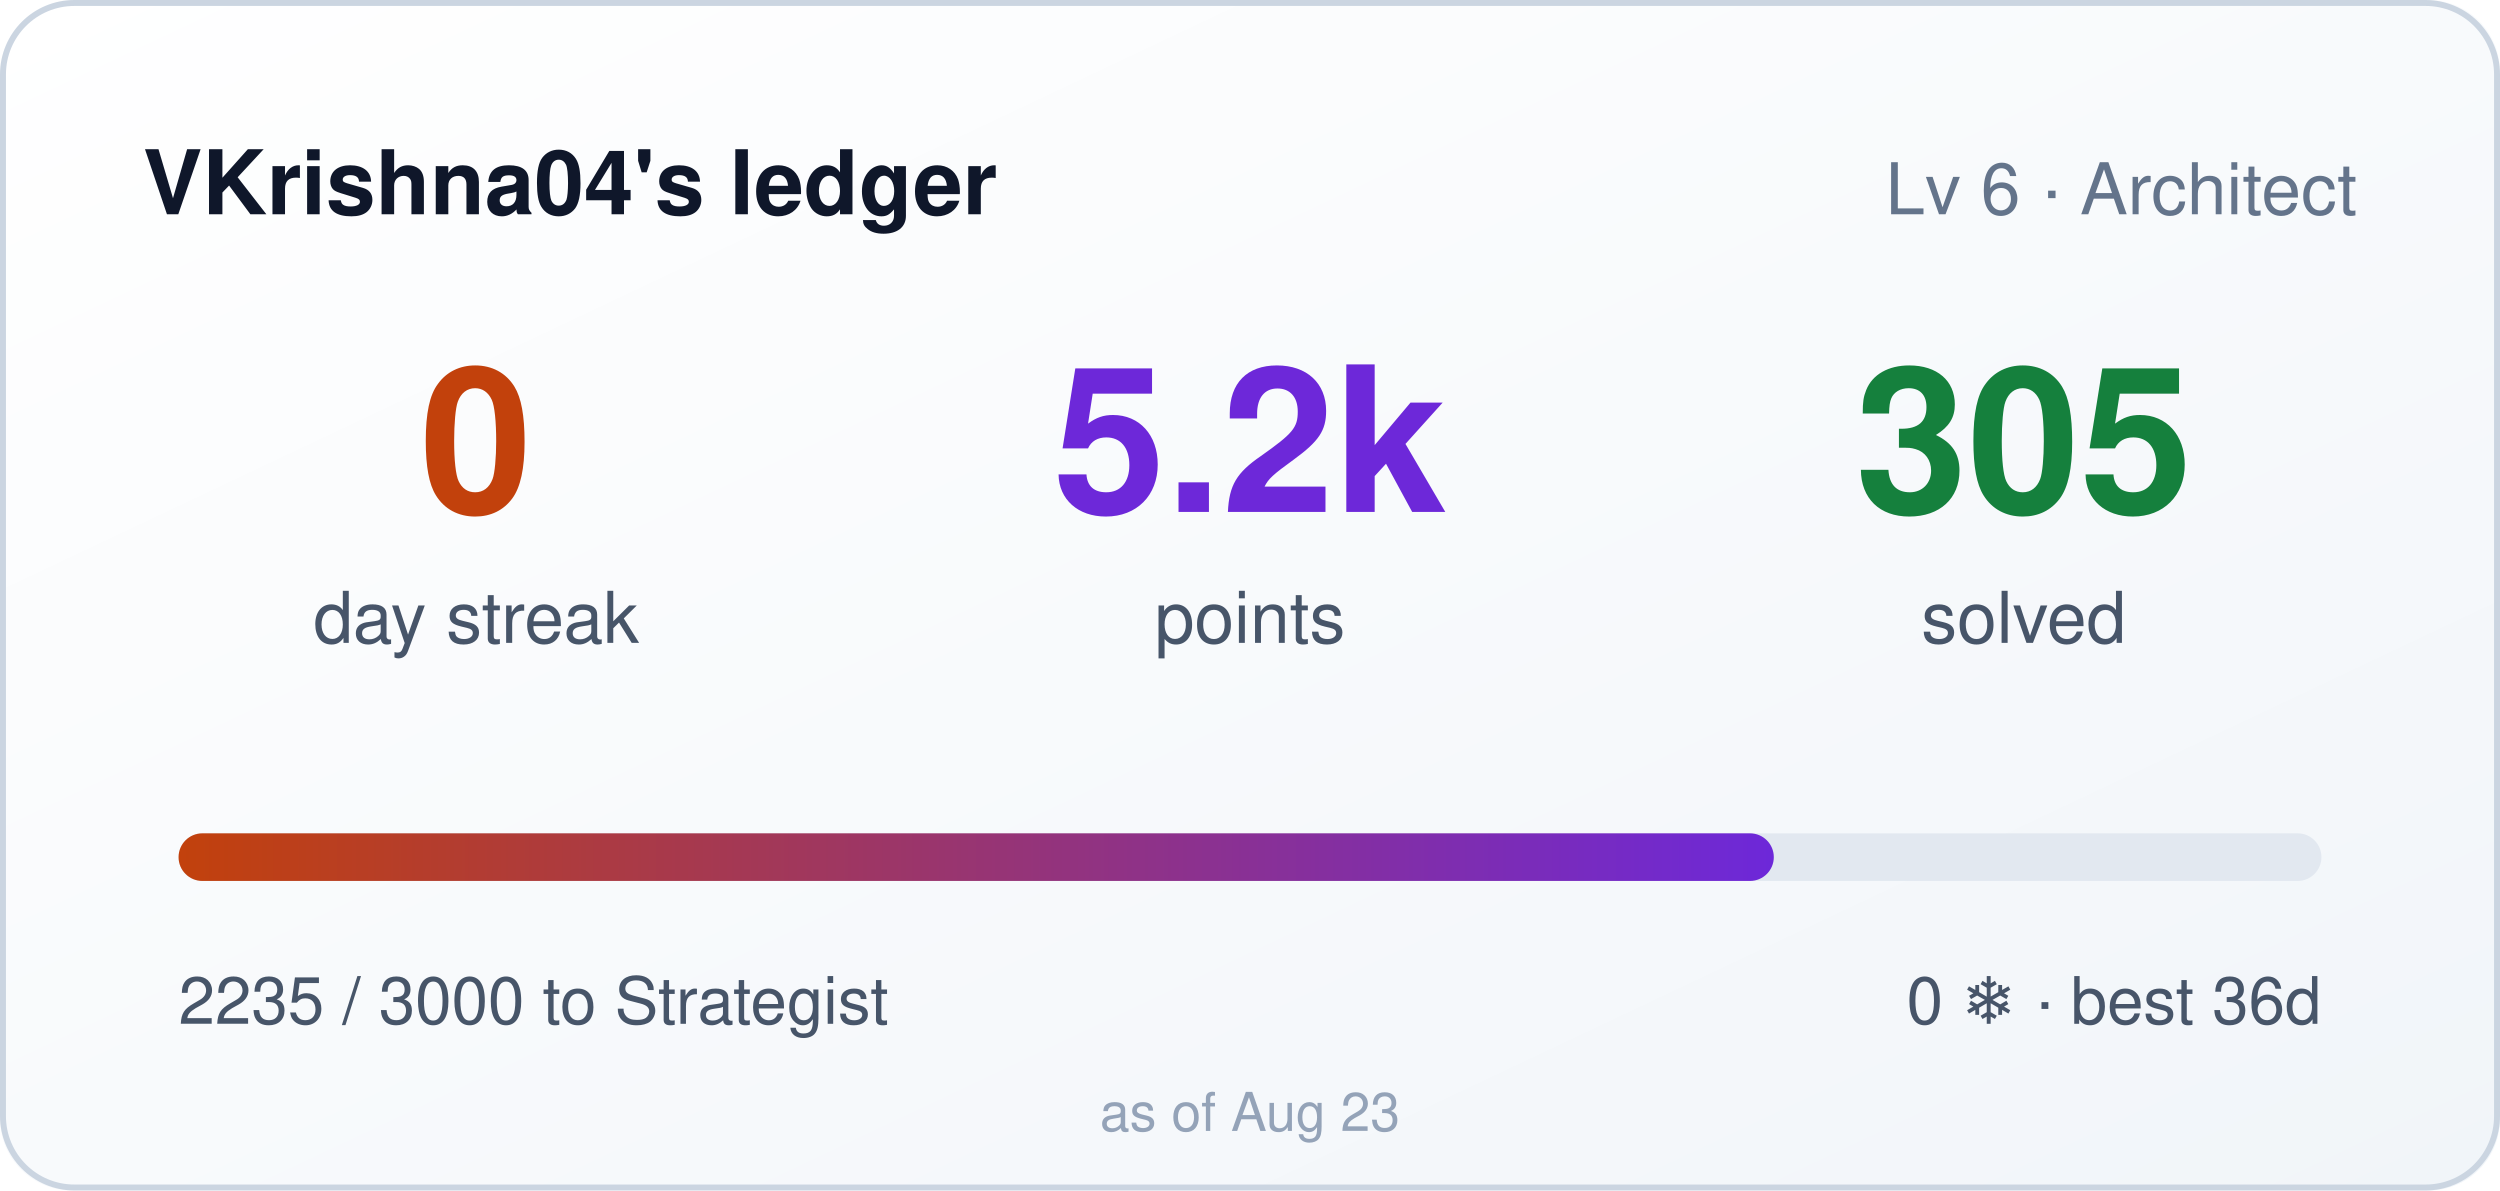
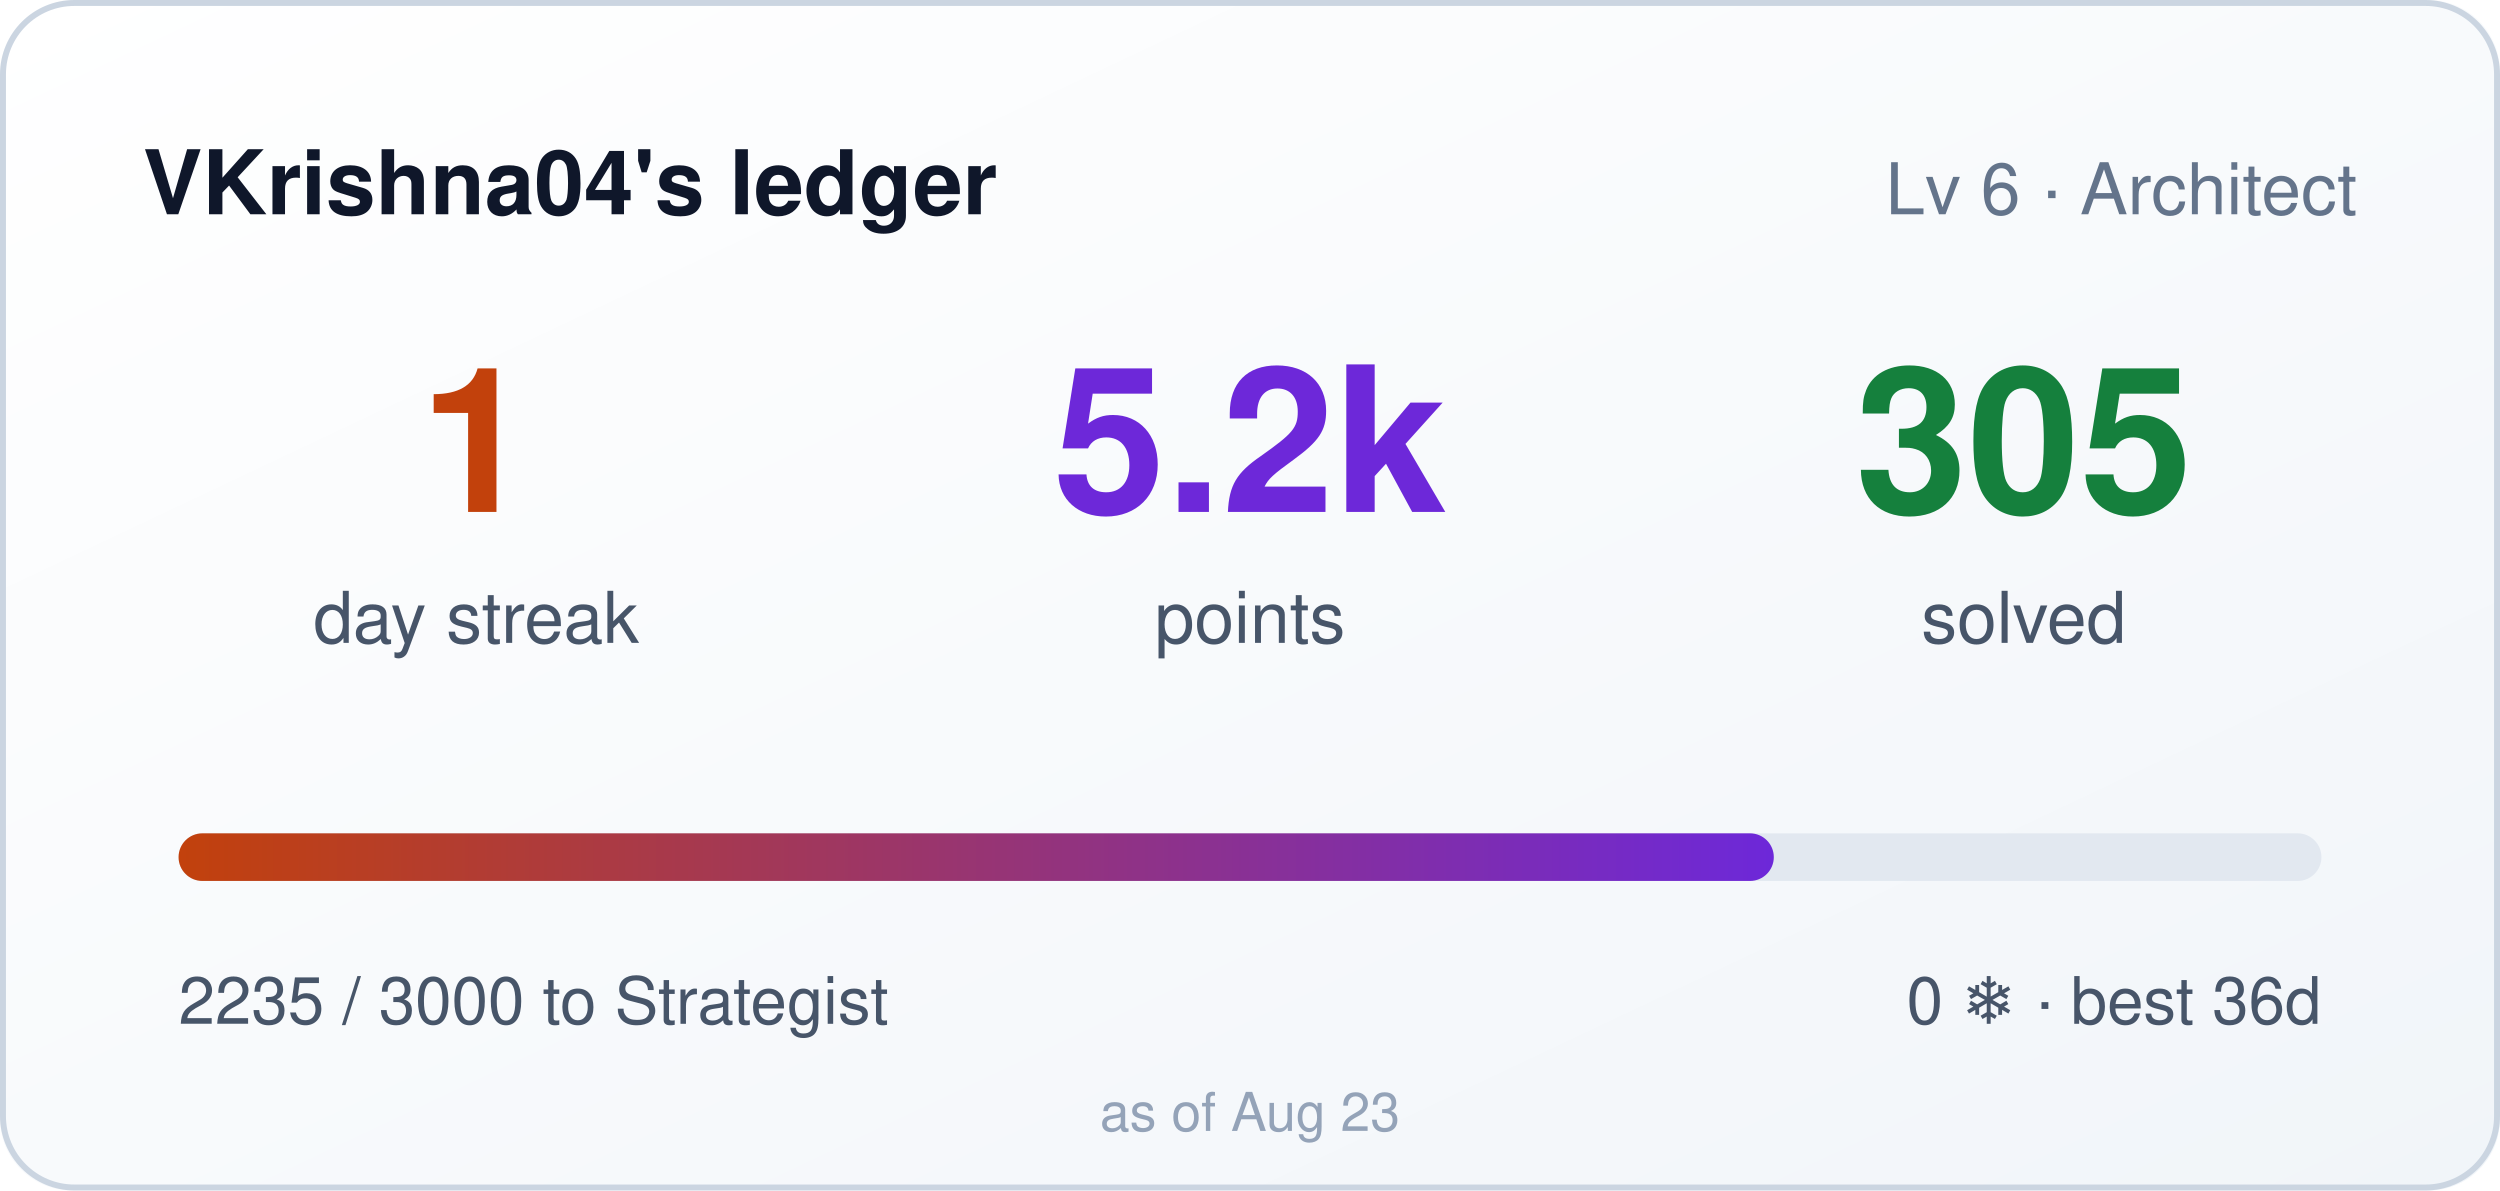
- <svg xmlns="http://www.w3.org/2000/svg" width="420" height="200" role="img" aria-label="VKrishna04's ledger: 0 day streak, 5235 points">
+ <svg xmlns="http://www.w3.org/2000/svg" width="420" height="200" role="img" aria-label="VKrishna04's ledger: 1 day streak, 5235 points">
  <style>
    .bar,.n{transform-box:fill-box}
    .bar{transform-origin:left center}
    @media (prefers-reduced-motion: no-preference){
      .bar{animation:cl-grow .9s cubic-bezier(.22,1,.36,1) both}
      .n{animation:cl-rise .5s ease-out both}
      .n2{animation-delay:.08s}
      .n3{animation-delay:.16s}
    }
    @keyframes cl-grow{from{transform:scaleX(0)}to{transform:scaleX(1)}}
    @keyframes cl-rise{from{opacity:0;transform:translateY(6px)}to{opacity:1;transform:none}}
  </style>
  <defs>
    <linearGradient id="bg" x1="0" y1="0" x2="1" y2="1">
      <stop offset="0" stop-color="#ffffff" />
      <stop offset="1" stop-color="#f1f5f9" />
    </linearGradient>
    <linearGradient id="bar" x1="0" y1="0" x2="1" y2="0">
      <stop offset="0" stop-color="#c2410c" />
      <stop offset="1" stop-color="#6d28d9" />
    </linearGradient>
  </defs>
  <rect width="420" height="200" rx="12" fill="url(#bg)" />
  <rect x="0.5" y="0.5" width="419" height="199" rx="12" fill="none" stroke="#cbd5e1" />
  <text x="24" y="36" fill="#0f172a" font-size="15" font-weight="600" font-family="Segoe UI,Helvetica,Arial,sans-serif">VKrishna04's ledger</text>
  <text x="396" y="36" fill="#64748b" font-size="12" text-anchor="end" font-family="Segoe UI,Helvetica,Arial,sans-serif">Lv 6 · Architect</text>
  <g font-family="Segoe UI,Helvetica,Arial,sans-serif">
-     <text class="n n1" x="80" y="86" fill="#c2410c" font-size="34" font-weight="700" text-anchor="middle">0</text>
+     <text class="n n1" x="80" y="86" fill="#c2410c" font-size="34" font-weight="700" text-anchor="middle">1</text>
    <text x="80" y="108" fill="#475569" font-size="12" text-anchor="middle">day streak</text>
    <text class="n n2" x="210" y="86" fill="#6d28d9" font-size="34" font-weight="700" text-anchor="middle">5.2k</text>
    <text x="210" y="108" fill="#475569" font-size="12" text-anchor="middle">points</text>
    <text class="n n3" x="340" y="86" fill="#15803d" font-size="34" font-weight="700" text-anchor="middle">305</text>
    <text x="340" y="108" fill="#475569" font-size="12" text-anchor="middle">solved</text>
  </g>
  <rect x="30" y="140" width="360" height="8" rx="4" fill="#e2e8f0" />
  <rect class="bar" x="30" y="140" width="268" height="8" rx="4" fill="url(#bar)" />
  <text x="30" y="172" fill="#475569" font-size="11" font-family="Segoe UI,Helvetica,Arial,sans-serif">2235 / 3000 to Strategist</text>
  <text x="390" y="172" fill="#475569" font-size="11" text-anchor="end" font-family="Segoe UI,Helvetica,Arial,sans-serif">0 ❄ · best 36d</text>
  <text x="210" y="190" fill="#94a3b8" font-size="9" text-anchor="middle" font-family="Segoe UI,Helvetica,Arial,sans-serif">as of Aug 23</text>
</svg>
